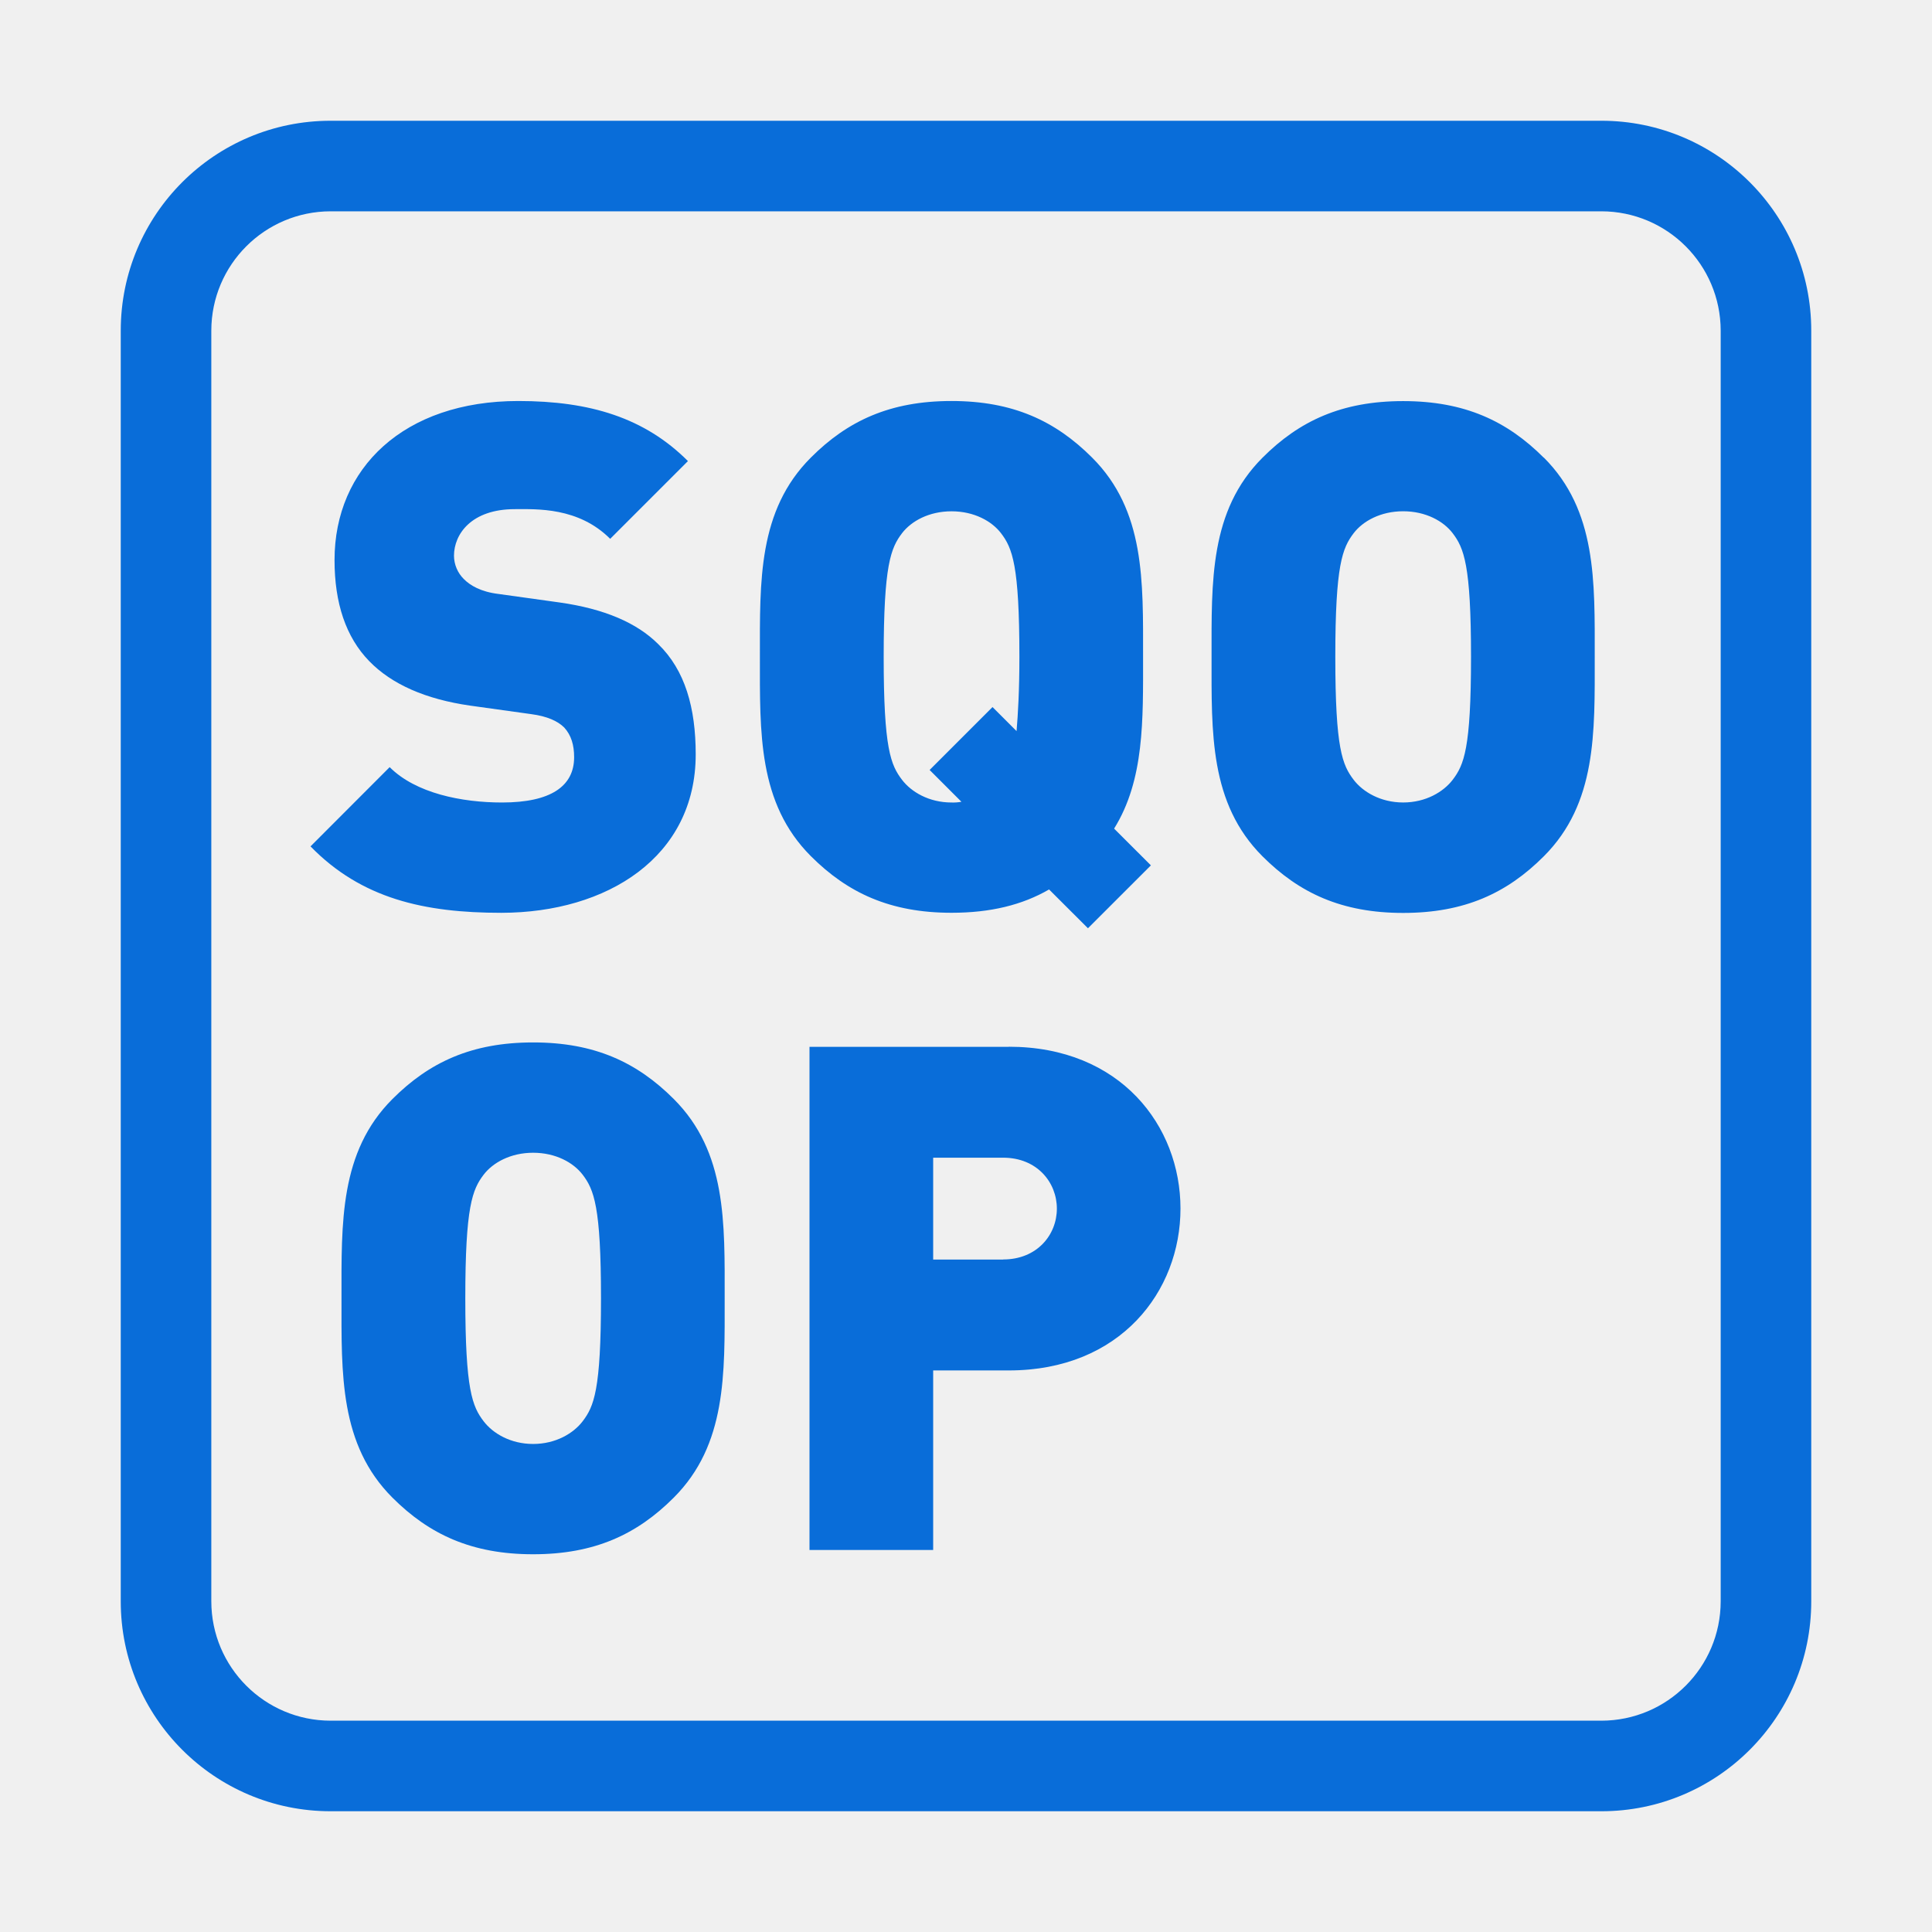
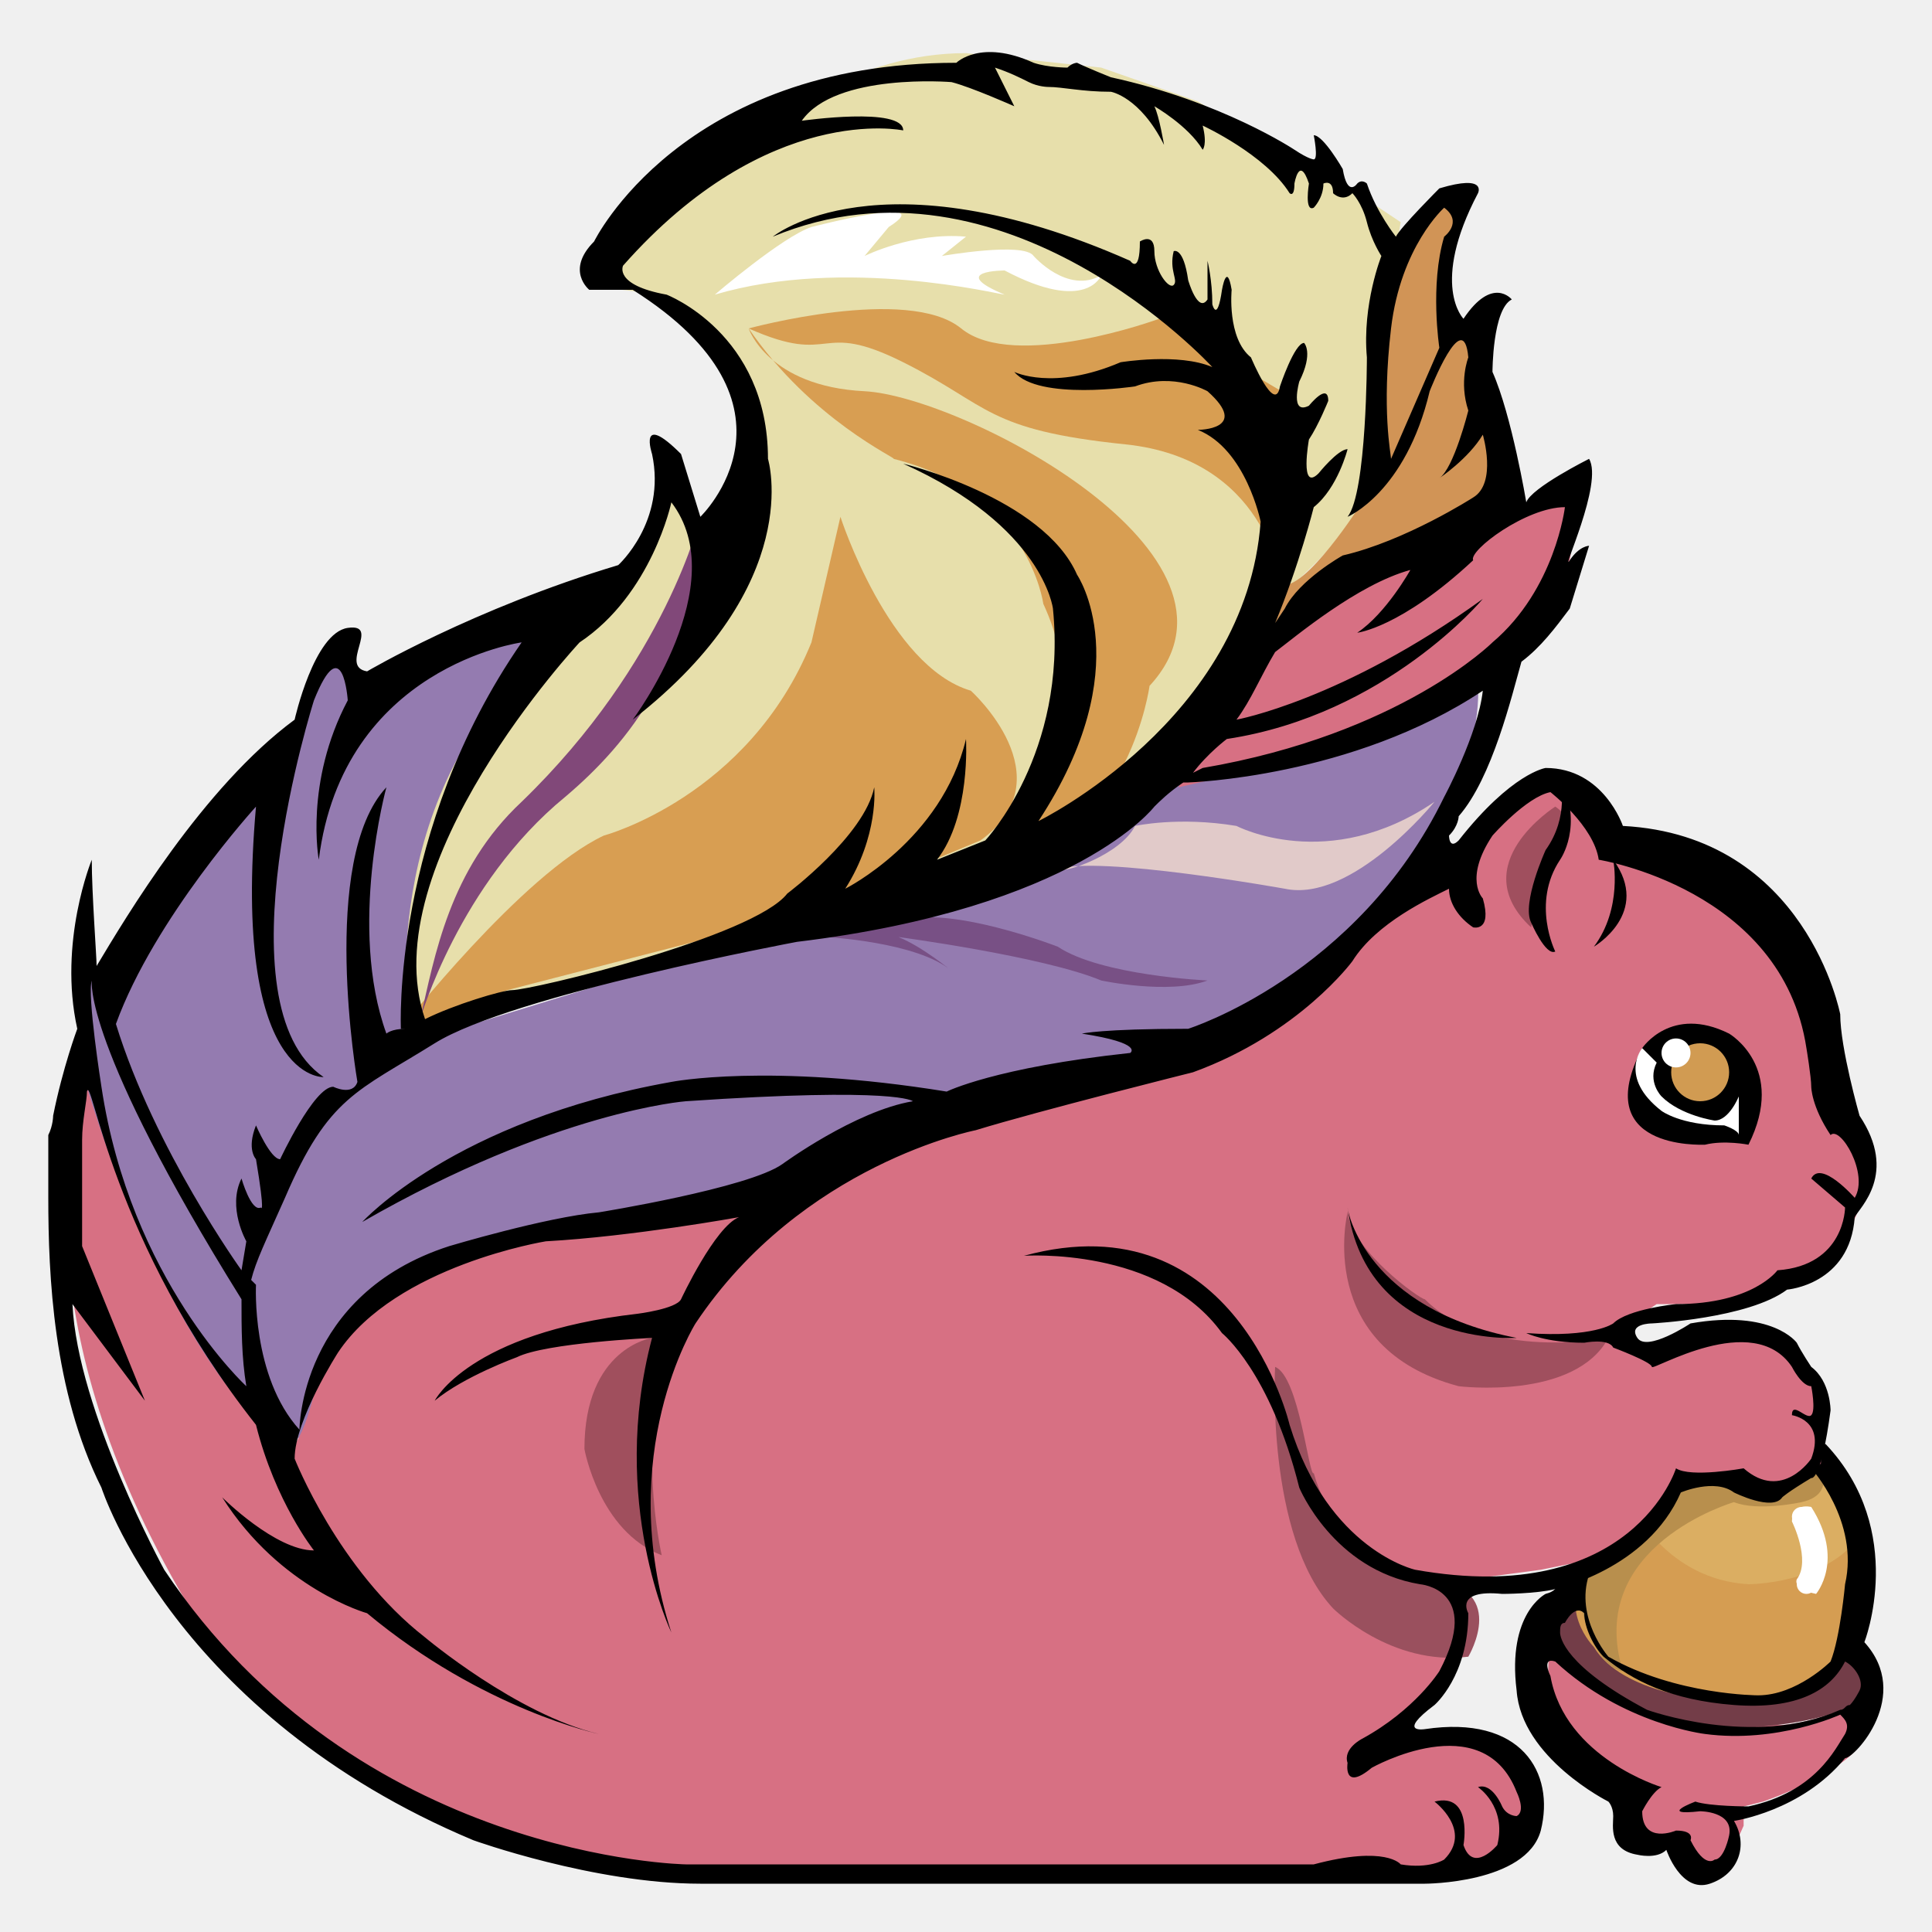
- <svg xmlns="http://www.w3.org/2000/svg" t="1609848973316" class="icon" viewBox="0 0 1024 1024" version="1.1" p-id="1712" width="200" height="200">
+ <svg xmlns="http://www.w3.org/2000/svg" t="1625663856337" class="icon" viewBox="0 0 1024 1024" version="1.1" p-id="11950" width="200" height="200">
  <defs>
    <style type="text/css" />
  </defs>
-   <path d="M357.12 582.51c-19.48-19.48-41.95-30-74.54-30s-55.07 10.49-74.58 30c-28.09 28.09-27 65.55-27 105.64s-1.12 77.54 27 105.64c19.48 19.47 42 30 74.55 30s55.06-10.49 74.54-30c28.1-28.1 27-65.56 27-105.64s1.13-77.55-26.97-105.64zM308.8 753.33c-4.87 6.37-14.23 12-26.22 12s-21.35-5.62-26.22-12c-6-7.87-9.74-16.48-9.74-65.18s3.74-57.69 9.74-65.56c4.87-6.37 14.23-11.61 26.22-11.61s21.35 5.24 26.22 11.61c6 7.87 9.74 16.86 9.74 65.56s-3.75 57.31-9.74 65.18z m59.94-353.49c0-24.72-5.62-44.58-19.86-58.44-11.24-11.23-28.47-18.73-52.44-22.1l-32.22-4.49c-9.36-1.13-15-4.5-18.35-7.87a17.57 17.57 0 0 1-5.25-12.36c0-11.61 9.37-24.72 32.22-24.72 11.61 0 33.71-1.13 50.57 15.73l41.21-41.21c-22.85-22.85-51.7-31.84-89.91-31.84-60.68 0-97.4 35.59-97.4 84.29 0 22.85 6 40.83 18.36 53.56 12 12.37 30 20.23 53.57 23.61l32.21 4.49c8.62 1.12 14.24 3.75 17.61 7.12 3.75 4.12 5.24 9.36 5.24 15.73 0 15.36-12.36 24-38.2 24-21.36 0-45.71-4.87-59.57-18.74l-41.95 42c27 27.72 60.31 35.21 101.14 35.21 56.19-0.06 103.02-29.65 103.02-83.97z m165.94 155H429.05v266.67h65.55v-95.15h40.08c59.19 0 91-42 91-85.79s-31.81-85.78-91-85.78z m-3 112.75H494.6V613.6h37.09c18 0 28.47 13.11 28.47 27s-10.49 26.94-28.47 26.94z m286.56-425c-19.48-19.48-42-30-74.54-30s-55.07 10.49-74.55 30c-28.09 28.09-27 65.55-27 105.64s-1.12 77.54 27 105.64c19.48 19.47 42 30 74.55 30s55.06-10.49 74.54-30c28.1-28.1 27-65.56 27-105.64s1.11-77.63-26.99-105.72z m-48.31 170.74c-4.87 6.37-14.24 12-26.22 12s-21.36-5.62-26.23-12c-6-7.87-9.74-16.48-9.74-65.18s3.75-57.69 9.74-65.56c4.87-6.37 14.24-11.61 26.23-11.61s21.35 5.24 26.22 11.61c6 7.87 9.74 16.86 9.74 65.56s-3.75 57.31-9.74 65.18z m-340.14 40.46c19.48 19.47 42 30 74.55 30 20.6 0 37.46-4.12 51.69-12.36L576.64 492 610 458.66l-19.5-19.48c16.1-25.85 15.35-57.69 15.35-91 0-40.09 1.13-77.55-27-105.64-19.48-19.48-42-30-74.54-30s-55.07 10.49-74.55 30c-28.09 28.09-27 65.55-27 105.64s-1.06 77.51 27.03 105.61z m48.32-171.2C483 276.22 492.35 271 504.34 271s21.35 5.24 26.22 11.61c6 7.87 9.74 16.86 9.74 65.56 0 18-0.75 30.34-1.5 39.33l-12.74-12.74-33.34 33.34 16.86 16.86a24.35 24.35 0 0 1-5.24 0.38c-12 0-21.36-5.62-26.23-12-6-7.87-9.74-16.48-9.74-65.18s3.75-57.7 9.74-65.57zM848.77 64H175.23A111.23 111.23 0 0 0 64 175.23v673.54A111.23 111.23 0 0 0 175.23 960h673.54A111.23 111.23 0 0 0 960 848.77V175.23A111.23 111.23 0 0 0 848.77 64zM912 848.77A63.31 63.31 0 0 1 848.77 912H175.23A63.31 63.31 0 0 1 112 848.77V175.23A63.31 63.31 0 0 1 175.23 112h673.54A63.31 63.31 0 0 1 912 175.23z" fill="#096DD9" p-id="1713" />
+   <path d="M821.76 870.4s-5.12 33.28 5.12 48.64l43.52 30.72-2.56 10.24v15.36l10.24 2.56 15.36-2.56 2.56 5.12 7.68 10.24h10.24l10.24-23.04v-10.24l10.24-2.56s69.12-23.04 53.76-48.64l-5.12-2.56s-30.72 12.8-43.52 10.24c0 0-58.88 2.56-87.04-17.92l-30.72-25.6z" fill="#D77083" p-id="11951" />
+   <path d="M837.12 849.92s-28.16 0-10.24 28.16c0 0 28.16 30.72 81.92 38.4 0 0 79.36 0 84.48-25.6 0 0-2.56-30.72-25.6-28.16-23.04 7.68-130.56-12.8-130.56-12.8z" fill="#733D48" p-id="11952" />
+   <path d="M960 768s35.84 38.4 20.48 97.28c0 0-2.56 25.6-23.04 33.28 0 0-38.4 7.68-48.64 2.56 0 0-48.64-2.56-64-28.16 0 0-20.48-20.48-2.56-43.52 0 0 35.84-15.36 43.52-38.4 0 0 12.8-10.24 28.16-7.68 15.36 2.56 28.16 10.24 28.16 10.24S965.12 775.68 960 768z" fill="#D59D52" p-id="11953" />
+   <path d="M865.28 798.72s17.92 38.4 61.44 40.96c0 0 40.96 0 58.88-25.6l-15.36-38.4-28.16-7.68s-74.24-23.04-76.8 30.72z" fill="#DBAE62" p-id="11954" />
+   <path d="M960 768s17.92 23.04-5.12 28.16c0 0-23.04 5.12-35.84 0 0 0-79.36 23.04-58.88 89.6 0 0-15.36 0-23.04-38.4L844.8 768s107.52-20.48 115.2 0z" fill="#B88F4D" p-id="11955" />
+   <path d="M949.76 806.4s10.24 20.48 2.56 30.72c0 0-2.56 5.12 10.24 7.68 0 0 15.36-17.92-2.56-46.08 0 0-10.24-2.56-10.24 7.68z" fill="#FFFFFF" p-id="11956" />
+   <path d="M949.76 803.84a5.12 5.12 0 1 0 10.24 0 5.12 5.12 0 1 0-10.24 0zM952.32 839.68a5.12 5.12 0 1 0 10.24 0 5.12 5.12 0 1 0-10.24 0z" fill="#FFFFFF" p-id="11957" />
+   <path d="M988.16 870.4s23.04-58.88-20.48-104.96H960v12.8s25.6 28.16 17.92 61.44c0 0-2.56 28.16-7.68 40.96 0 0-17.92 17.92-38.4 17.92 0 0-43.52 0-79.36-20.48 0 0-17.92-20.48-10.24-43.52h-5.12c0-2.56-2.56-5.12-12.8 0 0 0 5.12 7.68-5.12 10.24 0 0-20.48 10.24-15.36 51.2 2.56 35.84 48.64 58.88 48.64 58.88s2.56 2.56 2.56 7.68-2.56 17.92 12.8 20.48c0 0 10.24 2.56 15.36-2.56 0 0 7.68 23.04 23.04 17.92 15.36-5.12 20.48-20.48 12.8-33.28 0 0 35.84-5.12 58.88-33.28 5.12 0 35.84-33.28 10.24-61.44z m-10.24 48.64c-5.12 7.68-15.36 30.72-51.2 38.4 0 0-20.48 0-28.16-2.56 0 0-20.48 7.68 2.56 5.12 0 0 17.92 0 15.36 12.8 0 0-2.56 12.8-7.68 12.8 0 0-5.12 5.12-12.8-10.24 0 0 2.56-5.12-7.68-5.12 0 0-17.92 7.68-17.92-10.24 0 0 5.12-10.24 10.24-12.8 0 0-51.2-15.36-58.88-58.88 0 0-5.12-10.24 2.56-7.68 35.84 33.28 79.36 38.4 79.36 38.4 38.4 5.12 71.68-10.24 71.68-10.24 2.56 2.56 5.12 5.12 2.56 10.24zM985.6 896s-2.56 5.12-5.12 7.68c-2.56 0-2.56 2.56-5.12 2.56-46.08 20.48-102.4 0-102.4 0-43.52-23.04-46.08-38.4-46.08-40.96 0-2.56 0-5.12 2.56-5.12 0 0 5.12-10.24 10.24-5.12 0 7.68 5.12 17.92 10.24 23.04 15.36 12.8 35.84 23.04 69.12 25.6 33.28 2.56 51.2-7.68 58.88-23.04 5.12 2.56 10.24 10.24 7.68 15.36z" p-id="11958" />
+   <path d="M35.84 563.2S51.2 688.64 148.48 770.56l115.2-99.84 171.52-5.12 220.16-125.44s133.12-84.48 128-179.2c0 0-145.92 66.56-179.2 46.08l-56.32 28.16-61.44 43.52-89.6 7.68-12.8 15.36-166.4 51.2s-23.04-71.68 53.76-192l25.6-40.96-110.08 51.2-2.56-25.6-12.8 2.56-20.48 64-23.04 7.68-64 110.08L56.32 512H46.08v51.2H35.84z" fill="#947BB0" p-id="11959" />
+   <path d="M757.76 460.8l23.04-7.68 28.16-40.96h10.24l17.92 2.56 7.68 15.36 15.36 15.36 28.16 7.68 25.6 10.24 23.04 20.48 10.24 15.36 12.8 23.04 10.24 35.84 7.68 25.6 5.12 17.92 5.12 15.36L985.6 640l-7.68 17.92-10.24 12.8-25.6 7.68-7.68 7.68-33.28 5.12h-23.04l-15.36 10.24 2.56 12.8h15.36l28.16-7.68 28.16 2.56 17.92 15.36 7.68 7.68 2.56 17.92v25.6l-17.92 15.36-17.92-2.56-12.8-5.12-23.04 2.56-7.68 10.24-15.36 15.36-28.16 15.36-25.6 5.12-38.4 5.12-2.56 10.24v10.24l-5.12 20.48-15.36 20.48-15.36 23.04 30.72 2.56 28.16 5.12 12.8 15.36 5.12 15.36-5.12 12.8-17.92 15.36-40.96 2.56H384s-204.8 0-289.28-148.48-53.76-243.2-53.76-243.2L46.08 576s33.28 117.76 89.6 176.64l15.36 17.92s10.24-2.56 17.92-43.52c0 0 17.92-84.48 227.84-84.48l87.04-46.08 87.04-25.6 64-15.36 51.2-25.6 71.68-69.12z" fill="#D77083" p-id="11960" />
+   <path d="M870.4 555.52s15.36-23.04 46.08-7.68c0 0 30.72 17.92 10.24 58.88 0 0-12.8-2.56-23.04 0-2.56 0-61.44 2.56-33.28-51.2z" p-id="11961" />
+   <path d="M880.64 581.12s-7.68-7.68-2.56-17.92l-7.68-7.68s-12.8 15.36 10.24 33.28c0 0 10.24 7.68 33.28 7.68 0 0 7.68 2.56 7.68 5.12v-20.48s-5.12 12.8-12.8 12.8c0 0-17.92-2.56-28.16-12.8z" fill="#FFFFFF" p-id="11962" />
+   <path d="M885.76 568.32a15.36 15.36 0 1 0 30.72 0 15.36 15.36 0 1 0-30.72 0z" fill="#D19B52" p-id="11963" />
+   <path d="M880.64 558.08a7.68 7.68 0 1 0 15.36 0 7.68 7.68 0 1 0-15.36 0z" fill="#FFFFFF" p-id="11964" />
+   <path d="M312.32 153.6l2.56-25.6 66.56-48.64L412.16 64S453.12 28.16 512 28.16l71.68 7.68 51.2 17.92 38.4 23.04L704 92.16l38.4 25.6-7.68 46.08-7.68 33.28 10.24 46.08-15.36 23.04s-7.68 20.48-48.64 53.76l-23.04 43.52-40.96 51.2-71.68 46.08-61.44 17.92-48.64 5.12-176.64 53.76-33.28 15.36s-20.48-110.08 53.76-192L317.44 320s30.72-25.6 35.84-66.56l28.16 48.64 20.48-43.52c0-2.56 2.56-112.64-89.6-104.96z" fill="#E7DFAB" p-id="11965" />
+   <path d="M765.44 99.84L742.4 128l-7.68 25.6-5.12 58.88-7.68 53.76s-30.72 48.64-43.52 43.52l-10.24 23.04-5.12 17.92L704 314.88l53.76-23.04 30.72-12.8 12.8-25.6-12.8-48.64-2.56-30.72-15.36-5.12s-7.68-40.96 5.12-56.32l-10.24-12.8z" fill="#D19456" p-id="11966" />
+   <path d="M642.56 373.76s51.2-61.44 115.2-89.6v15.36l64-35.84h15.36L832 296.96 814.08 320l-20.48 33.28-33.28 23.04-69.12 25.6-66.56 15.36 17.92-43.52z" fill="#D77083" p-id="11967" />
+   <path d="M396.8 174.08s84.48-23.04 112.64 0c28.16 23.04 104.96-5.12 104.96-5.12l69.12 40.96-5.12 97.28s-7.68-64-81.92-71.68S524.8 215.04 478.72 192s-35.84 2.56-81.92-17.92z" fill="#D89E52" p-id="11968" />
+   <path d="M396.8 174.08s10.24 30.72 61.44 33.28 215.04 87.04 151.04 156.16c0 0-10.24 76.8-74.24 94.72 0 0 51.2-66.56 17.92-138.24 0 0-7.68-58.88-79.36-76.8 2.56 0-43.52-20.48-76.8-69.12z" fill="#D89E52" p-id="11969" />
+   <path d="M445.44 273.92s25.6 79.36 69.12 92.16c0 0 51.2 46.08 5.12 79.36l-92.16 38.4L268.8 524.8l-56.32 20.48s64-81.92 107.52-102.4c0 0 76.8-20.48 110.08-102.4l15.36-66.56z" fill="#D89E52" p-id="11970" />
+   <path d="M371.2 273.92s-17.92 76.8-94.72 151.04c-38.4 35.84-46.08 81.92-53.76 115.2 0 0 20.48-71.68 76.8-117.76 33.28-28.16 69.12-71.68 71.68-148.48z" fill="#814879" p-id="11971" />
+   <path d="M437.76 496.64s48.64 2.56 66.56 17.92c0 0-15.36-12.8-28.16-17.92 0 0 76.8 10.24 107.52 23.04 0 0 35.84 7.68 56.32 0 0 0-56.32-2.56-79.36-17.92 0 0-46.08-17.92-74.24-15.36l-48.64 10.24z" fill="#785085" p-id="11972" />
+   <path d="M601.6 437.76s23.04-5.12 53.76 0c0 0 48.64 25.6 104.96-12.8 0 0-43.52 53.76-79.36 46.08 0 0-99.84-17.92-120.32-10.24 2.56 2.56 33.28-7.68 40.96-23.04z" fill="#E1CAC9" p-id="11973" />
+   <path d="M378.88 156.16s35.84-30.72 51.2-35.84c0 0 69.12-17.92 40.96 0l-12.8 15.36s25.6-12.8 53.76-10.24l-12.8 10.24s43.52-7.68 48.64 0c0 0 17.92 20.48 35.84 10.24 0 0-7.68 20.48-51.2-2.56 0 0-30.72 0 0 12.8-2.56 0-84.48-20.48-153.6 0z" fill="#FFFFFF" p-id="11974" />
+   <path d="M345.6 709.12s-35.84 5.12-35.84 58.88c0 0 7.68 43.52 40.96 56.32 0 0-15.36-66.56 7.68-112.64l-12.8-2.56z" fill="#A04F5D" p-id="11975" />
+   <path d="M675.84 724.48s-5.12 89.6 30.72 128c0 0 30.72 30.72 71.68 25.6 0 0 23.04-38.4-23.04-40.96 0 0-46.08-10.24-58.88-56.32-2.56 2.56-7.68-51.2-20.48-56.32z" fill="#9A505E" p-id="11976" />
+   <path d="M714.24 642.56s-17.92 71.68 58.88 92.16c0 0 61.44 7.68 79.36-25.6 0 0-64 12.8-97.28-20.48-2.56 0-38.4-25.6-40.96-46.08z m110.08-215.04s-48.64 30.72-12.8 64c0 0 7.68-35.84 15.36-46.08 10.24-10.24-2.56-17.92-2.56-17.92z" fill="#A04F5E" p-id="11977" />
+   <path d="M819.2 450.56s-12.8 28.16-7.68 38.4c0 0 7.68 17.92 12.8 15.36 0 0-12.8-25.6 2.56-48.64 0 0 12.8-17.92 0-43.52 0 2.56 5.12 20.48-7.68 38.4z m25.6 51.2s30.72-17.92 10.24-46.08c0 0 5.12 25.6-10.24 46.08zM714.24 640c0-2.56 0 0 0 0z m0 0c10.24 74.24 89.6 69.12 89.6 69.12-79.36-15.36-89.6-66.56-89.6-69.12z" p-id="11978" />
+   <path d="M985.6 591.36s-10.24-35.84-10.24-53.76c0 0-17.92-94.72-115.2-99.84 0 0-10.24-30.72-40.96-30.72 0 0-17.92 2.56-46.08 38.4-5.12 5.12-5.12-2.56-5.12-2.56 5.12-5.12 5.12-10.24 5.12-10.24 17.92-20.48 28.16-64 33.28-81.92 10.24-7.68 17.92-17.92 25.6-28.16l10.24-33.28s-5.12 0-10.24 7.68 17.92-40.96 10.24-53.76c0 0-30.72 15.36-33.28 23.04 0 0-7.68-46.08-17.92-69.12 0 0 0-33.28 10.24-38.4 0 0-10.24-12.8-25.6 10.24 0 0-17.92-17.92 7.68-66.56 0 0 5.12-10.24-20.48-2.56 0 0-20.48 20.48-23.04 25.6 0 0-10.24-12.8-15.36-28.16 0 0-2.56-2.56-5.12 0 0 0-5.12 7.68-7.68-7.68 0 0-10.24-17.92-15.36-17.92 0 0 2.56 12.8 0 12.8 0 0-2.56 0-10.24-5.12 0 0-38.4-25.6-97.28-38.4 0 0-12.8-5.12-17.92-7.68 0 0-2.56 0-5.12 2.56 0 0-10.24 0-17.92-2.56-28.16-12.8-40.96 0-40.96 0-145.92 0-192 94.72-192 94.72-15.36 15.36-2.56 25.6-2.56 25.6h23.04c97.28 61.44 35.84 120.32 35.84 120.32l-10.24-33.28c-23.04-23.04-15.36 0-15.36 0 7.68 35.84-17.92 58.88-17.92 58.88-76.8 23.04-133.12 56.32-133.12 56.32-15.36-2.56 7.68-25.6-10.24-23.04s-28.16 48.64-28.16 48.64C107.52 417.28 66.56 486.4 51.2 512c0-5.12-2.56-38.4-2.56-56.32 0 0-17.92 43.52-7.68 89.6 0 0-7.68 20.48-12.8 46.08 0 0 0 5.12-2.56 10.24v33.28c0 40.96 2.56 102.4 28.16 153.6 0 0 38.4 120.32 197.12 186.88 0 0 64 23.04 120.32 23.04h384s53.76 0 61.44-28.16c7.68-30.72-10.24-61.44-61.44-53.76 0 0-15.36 2.56 5.12-12.8 0 0 17.92-15.36 17.92-48.64 0 0-7.68-12.8 17.92-10.24 0 0 17.92 0 28.16-2.56 0 0 48.64-10.24 66.56-51.2 0 0 17.92-7.68 28.16 0 0 0 20.48 10.24 25.6 2.56 0 0 2.56-2.56 15.36-10.24 0 0 5.12 2.56 10.24-35.84 0 0 0-15.36-10.24-23.04 0 0-5.12-7.68-7.68-12.8 0 0-12.8-17.92-56.32-10.24 0 0-23.04 15.36-28.16 7.68-5.12-7.68 7.68-7.68 7.68-7.68s51.2-2.56 71.68-17.92c0 0 33.28-2.56 35.84-38.4 2.56-5.12 23.04-23.04 2.56-53.76zM765.44 422.4c-46.08 94.72-135.68 122.88-135.68 122.88-46.08 0-56.32 2.56-56.32 2.56 33.28 5.12 25.6 10.24 25.6 10.24-71.68 7.68-97.28 20.48-97.28 20.48-94.72-15.36-145.92-5.12-145.92-5.12C240.64 593.92 192 647.68 192 647.68c102.4-58.88 171.52-64 171.52-64 112.64-7.68 120.32 0 120.32 0-30.72 5.12-69.12 33.28-69.12 33.28-17.92 12.8-97.28 25.6-97.28 25.6-28.16 2.56-79.36 17.92-79.36 17.92-79.36 25.6-79.36 97.28-79.36 97.28-25.6-28.16-23.04-76.8-23.04-76.8l-2.56-2.56c2.56-10.24 7.68-20.48 17.92-43.52 23.04-53.76 38.4-56.32 79.36-81.92s192-53.76 192-53.76c148.48-17.92 189.44-71.68 189.44-71.68 2.56-2.56 7.68-7.68 15.36-12.8h2.56s87.04-2.56 156.16-48.64c-2.56 23.04-20.48 56.32-20.48 56.32z m64-153.6s-5.12 43.52-38.4 71.68c0 0-48.64 48.64-153.6 66.56l-5.12 2.56c7.68-10.24 17.92-17.92 17.92-17.92 84.48-12.8 135.68-74.24 135.68-74.24-74.24 53.76-130.56 64-130.56 64 7.68-10.24 12.8-23.04 20.48-35.84 10.24-7.68 43.52-35.84 71.68-43.52 0 0-12.8 23.04-28.16 33.28 0 0 23.04-2.56 61.44-38.4-2.56-5.12 28.16-28.16 48.64-28.16z m-92.16-94.72c5.12-43.52 28.16-64 28.16-64 10.24 7.68 0 15.36 0 15.36-7.68 25.6-2.56 58.88-2.56 58.88l-25.6 58.88c0-2.56-5.12-25.6 0-69.12z m-381.44 92.16c33.28 43.52-20.48 115.2-20.48 115.2 92.16-71.68 71.68-138.24 71.68-138.24 0-66.56-53.76-87.04-53.76-87.04-28.16-5.12-23.04-15.36-23.04-15.36 76.8-87.04 148.48-71.68 148.48-71.68 0-12.8-53.76-5.12-53.76-5.12 17.92-25.6 79.36-20.48 79.36-20.48 10.24 2.56 33.28 12.8 33.28 12.8l-10.24-20.48c7.68 2.56 12.8 5.12 17.92 7.68 5.12 2.56 10.24 2.56 10.24 2.56 7.68 0 17.92 2.56 33.28 2.56 0 0 15.36 2.56 28.16 28.16 0 0-2.56-15.36-5.12-20.48 0 0 17.92 10.24 25.6 23.04 0 0 2.56-2.56 0-12.8 0 0 33.28 15.36 46.08 35.84 0 0 2.56 2.56 2.56-5.12 0 0 2.56-15.36 7.68 0 0 0-2.56 15.36 2.56 12.8 0 0 5.12-5.12 5.12-12.8 0 0 5.12-2.56 5.12 5.12 0 0 5.12 5.12 10.24 0 0 0 5.12 5.12 7.68 15.36 2.56 10.24 7.68 17.92 7.68 17.92s-10.24 25.6-7.68 53.76c0 0 0 71.68-10.24 84.48 0 0 30.72-12.8 43.52-66.56 0 0 17.92-46.08 20.48-17.92 0 0-5.12 12.8 0 28.16 0 0-7.68 30.72-15.36 35.84 0 0 15.36-10.24 23.04-23.04 0 0 7.68 25.6-5.12 33.28 0 0-35.84 23.04-69.12 30.72 0 0-23.04 12.8-30.72 28.16l-5.12 7.68c12.8-30.72 20.48-61.44 20.48-61.44 12.8-10.24 17.92-30.72 17.92-30.72-5.12 0-15.36 12.8-15.36 12.8-10.24 10.24-5.12-17.92-5.12-17.92 5.12-7.68 10.24-20.48 10.24-20.48 0-10.24-10.24 2.56-10.24 2.56-10.24 5.12-5.12-12.8-5.12-12.8 7.68-15.36 2.56-20.48 2.56-20.48-5.12 0-12.8 23.04-12.8 23.04-2.56 15.36-15.36-15.36-15.36-15.36-12.8-10.24-10.24-35.84-10.24-35.84-2.56-15.36-5.12 0-5.12 0-2.56 17.92-5.12 7.68-5.12 7.68 0-12.8-2.56-23.04-2.56-23.04v20.48c-5.12 7.68-10.24-10.24-10.24-10.24-2.56-17.92-7.68-15.36-7.68-15.36-2.56 10.24 2.56 15.36 0 17.92-2.56 2.56-10.24-7.68-10.24-17.92 0-10.24-7.68-5.12-7.68-5.12 0 17.92-5.12 10.24-5.12 10.24-133.12-58.88-189.44-12.8-189.44-12.8 122.88-51.2 232.96 69.12 232.96 69.12-17.92-7.68-48.64-2.56-48.64-2.56-35.84 15.36-56.32 5.12-56.32 5.12 12.8 15.36 64 7.68 64 7.68 20.48-7.68 38.4 2.56 38.4 2.56 23.04 20.48-5.12 20.48-5.12 20.48 25.6 10.24 33.28 48.64 33.28 48.64C660.48 381.44 550.4 435.2 550.4 435.2c53.76-81.92 20.48-130.56 20.48-130.56-17.92-40.96-92.16-58.88-92.16-58.88 74.24 33.28 79.36 76.8 79.36 76.8 7.68 76.8-35.84 122.88-35.84 122.88l-25.6 10.24c17.92-23.04 15.36-64 15.36-64-12.8 53.76-64 79.36-64 79.36 17.92-28.16 15.36-53.76 15.36-53.76-5.12 25.6-46.08 56.32-46.08 56.32-17.92 23.04-135.68 51.2-145.92 51.2-5.12 0-30.72 7.68-46.08 15.36-28.16-81.92 81.92-199.68 81.92-199.68 38.4-25.6 48.64-74.24 48.64-74.24zM135.68 427.52c-12.8 145.92 35.84 143.36 35.84 143.36-56.32-38.4-5.12-199.68-5.12-199.68 15.36-38.4 17.92 0 17.92 0-23.04 43.52-15.36 84.48-15.36 84.48 12.8-102.4 107.52-115.2 107.52-115.2-69.12 99.84-64 204.8-64 204.8h2.56c-7.68 0-10.24 2.56-10.24 2.56-20.48-56.32 0-130.56 0-130.56-35.84 38.4-15.36 156.16-15.36 156.16-2.56 7.68-12.8 2.56-12.8 2.56-10.24 0-28.16 38.4-28.16 38.4-5.12 0-12.8-17.92-12.8-17.92-5.12 12.8 0 17.92 0 17.92 5.12 30.72 2.56 25.6 2.56 25.6-5.12 2.56-10.24-15.36-10.24-15.36-7.68 15.36 2.56 33.28 2.56 33.28L128 673.28s-46.08-64-66.56-130.56c20.48-56.32 74.24-115.2 74.24-115.2z m-87.04 92.16S43.52 552.96 128 688.64c0 15.36 0 30.72 2.56 46.08 0 0-61.44-56.32-76.8-158.72 0 0-7.68-48.64-5.12-56.32z m934.4 115.2S965.12 614.4 960 624.64L977.92 640s0 30.72-35.84 33.28c0 0-12.8 17.92-53.76 17.92 0 0-25.6 2.56-33.28 10.24 0 0-10.24 7.68-46.08 5.12 0 0 10.24 5.12 30.72 5.12 0 0 12.8-2.56 15.36 2.56 0 0 20.48 7.68 20.48 10.24s53.76-30.72 74.24 0c0 0 5.12 10.24 10.24 10.24 0 0 2.56 12.8 0 15.36s-10.24-7.68-10.24 0c0 0 17.92 2.56 10.24 23.04 0 0-15.36 23.04-35.84 5.12 0 0-28.16 5.12-35.84 0 0 0-23.04 74.24-138.24 53.76 0 0-46.08-10.24-66.56-76.8 0 0-28.16-120.32-140.8-89.6 0 0 71.68-5.12 104.96 40.96 0 0 25.6 20.48 40.96 81.92 0 0 17.92 43.52 64 51.2 0 0 33.28 2.56 10.24 46.08 0 0-12.8 20.48-40.96 35.84 0 0-10.24 5.12-7.68 12.8 0 0-2.56 15.36 12.8 2.56 0 0 58.88-33.28 76.8 12.8 0 0 5.12 10.24 0 12.8 0 0-5.12 0-7.68-5.12 0 0-5.12-12.8-12.8-10.24 0 0 15.36 10.24 10.24 30.72 0 0-12.8 15.36-17.92 0 0 0 5.12-28.16-15.36-23.04 0 0 20.48 15.36 5.12 30.72 0 0-7.68 5.12-23.04 2.56 0 0-7.68-10.24-46.08 0h-332.8S189.44 985.6 87.04 832c0 0-46.08-84.48-48.64-140.8l38.4 51.2-33.28-81.92v-56.32c0-10.24 2.56-20.48 2.56-25.6 2.56-10.24 12.8 79.36 89.6 176.64 10.24 40.96 30.72 66.56 30.72 66.56-20.48 0-48.64-28.16-48.64-28.16 30.72 48.64 76.8 61.44 76.8 61.44 61.44 51.2 122.88 64 122.88 64-43.52-10.24-92.16-51.2-92.16-51.2-46.08-35.84-69.12-94.72-69.12-94.72 0-20.48 23.04-56.32 23.04-56.32 30.72-46.08 110.08-58.88 110.08-58.88 46.08-2.56 102.4-12.8 102.4-12.8-12.8 5.12-30.72 43.52-30.72 43.52-2.56 5.12-23.04 7.68-23.04 7.68-89.6 10.24-107.52 46.08-107.52 46.08 15.36-12.8 43.52-23.04 43.52-23.04 15.36-7.68 71.68-10.24 71.68-10.24-23.04 87.04 10.24 156.16 10.24 156.16-30.72-94.72 12.8-163.84 12.8-163.84 56.32-84.48 148.48-102.4 148.48-102.4 33.28-10.24 115.2-30.72 115.2-30.72 56.32-20.48 84.48-58.88 84.48-58.88 12.8-20.48 40.96-33.28 51.2-38.4 0 7.68 5.12 15.36 12.8 20.48 0 0 10.24 2.56 5.12-15.36 0 0-10.24-10.24 5.12-33.28 0 0 17.92-20.48 30.72-23.04 0 0 23.04 17.92 25.6 35.84 0 0 97.28 15.36 110.08 99.84 0 0 2.56 15.36 2.56 20.48 0 0 0 10.24 10.24 25.6 5.12-5.12 20.48 20.48 12.8 33.28z" p-id="11979" />
</svg>
